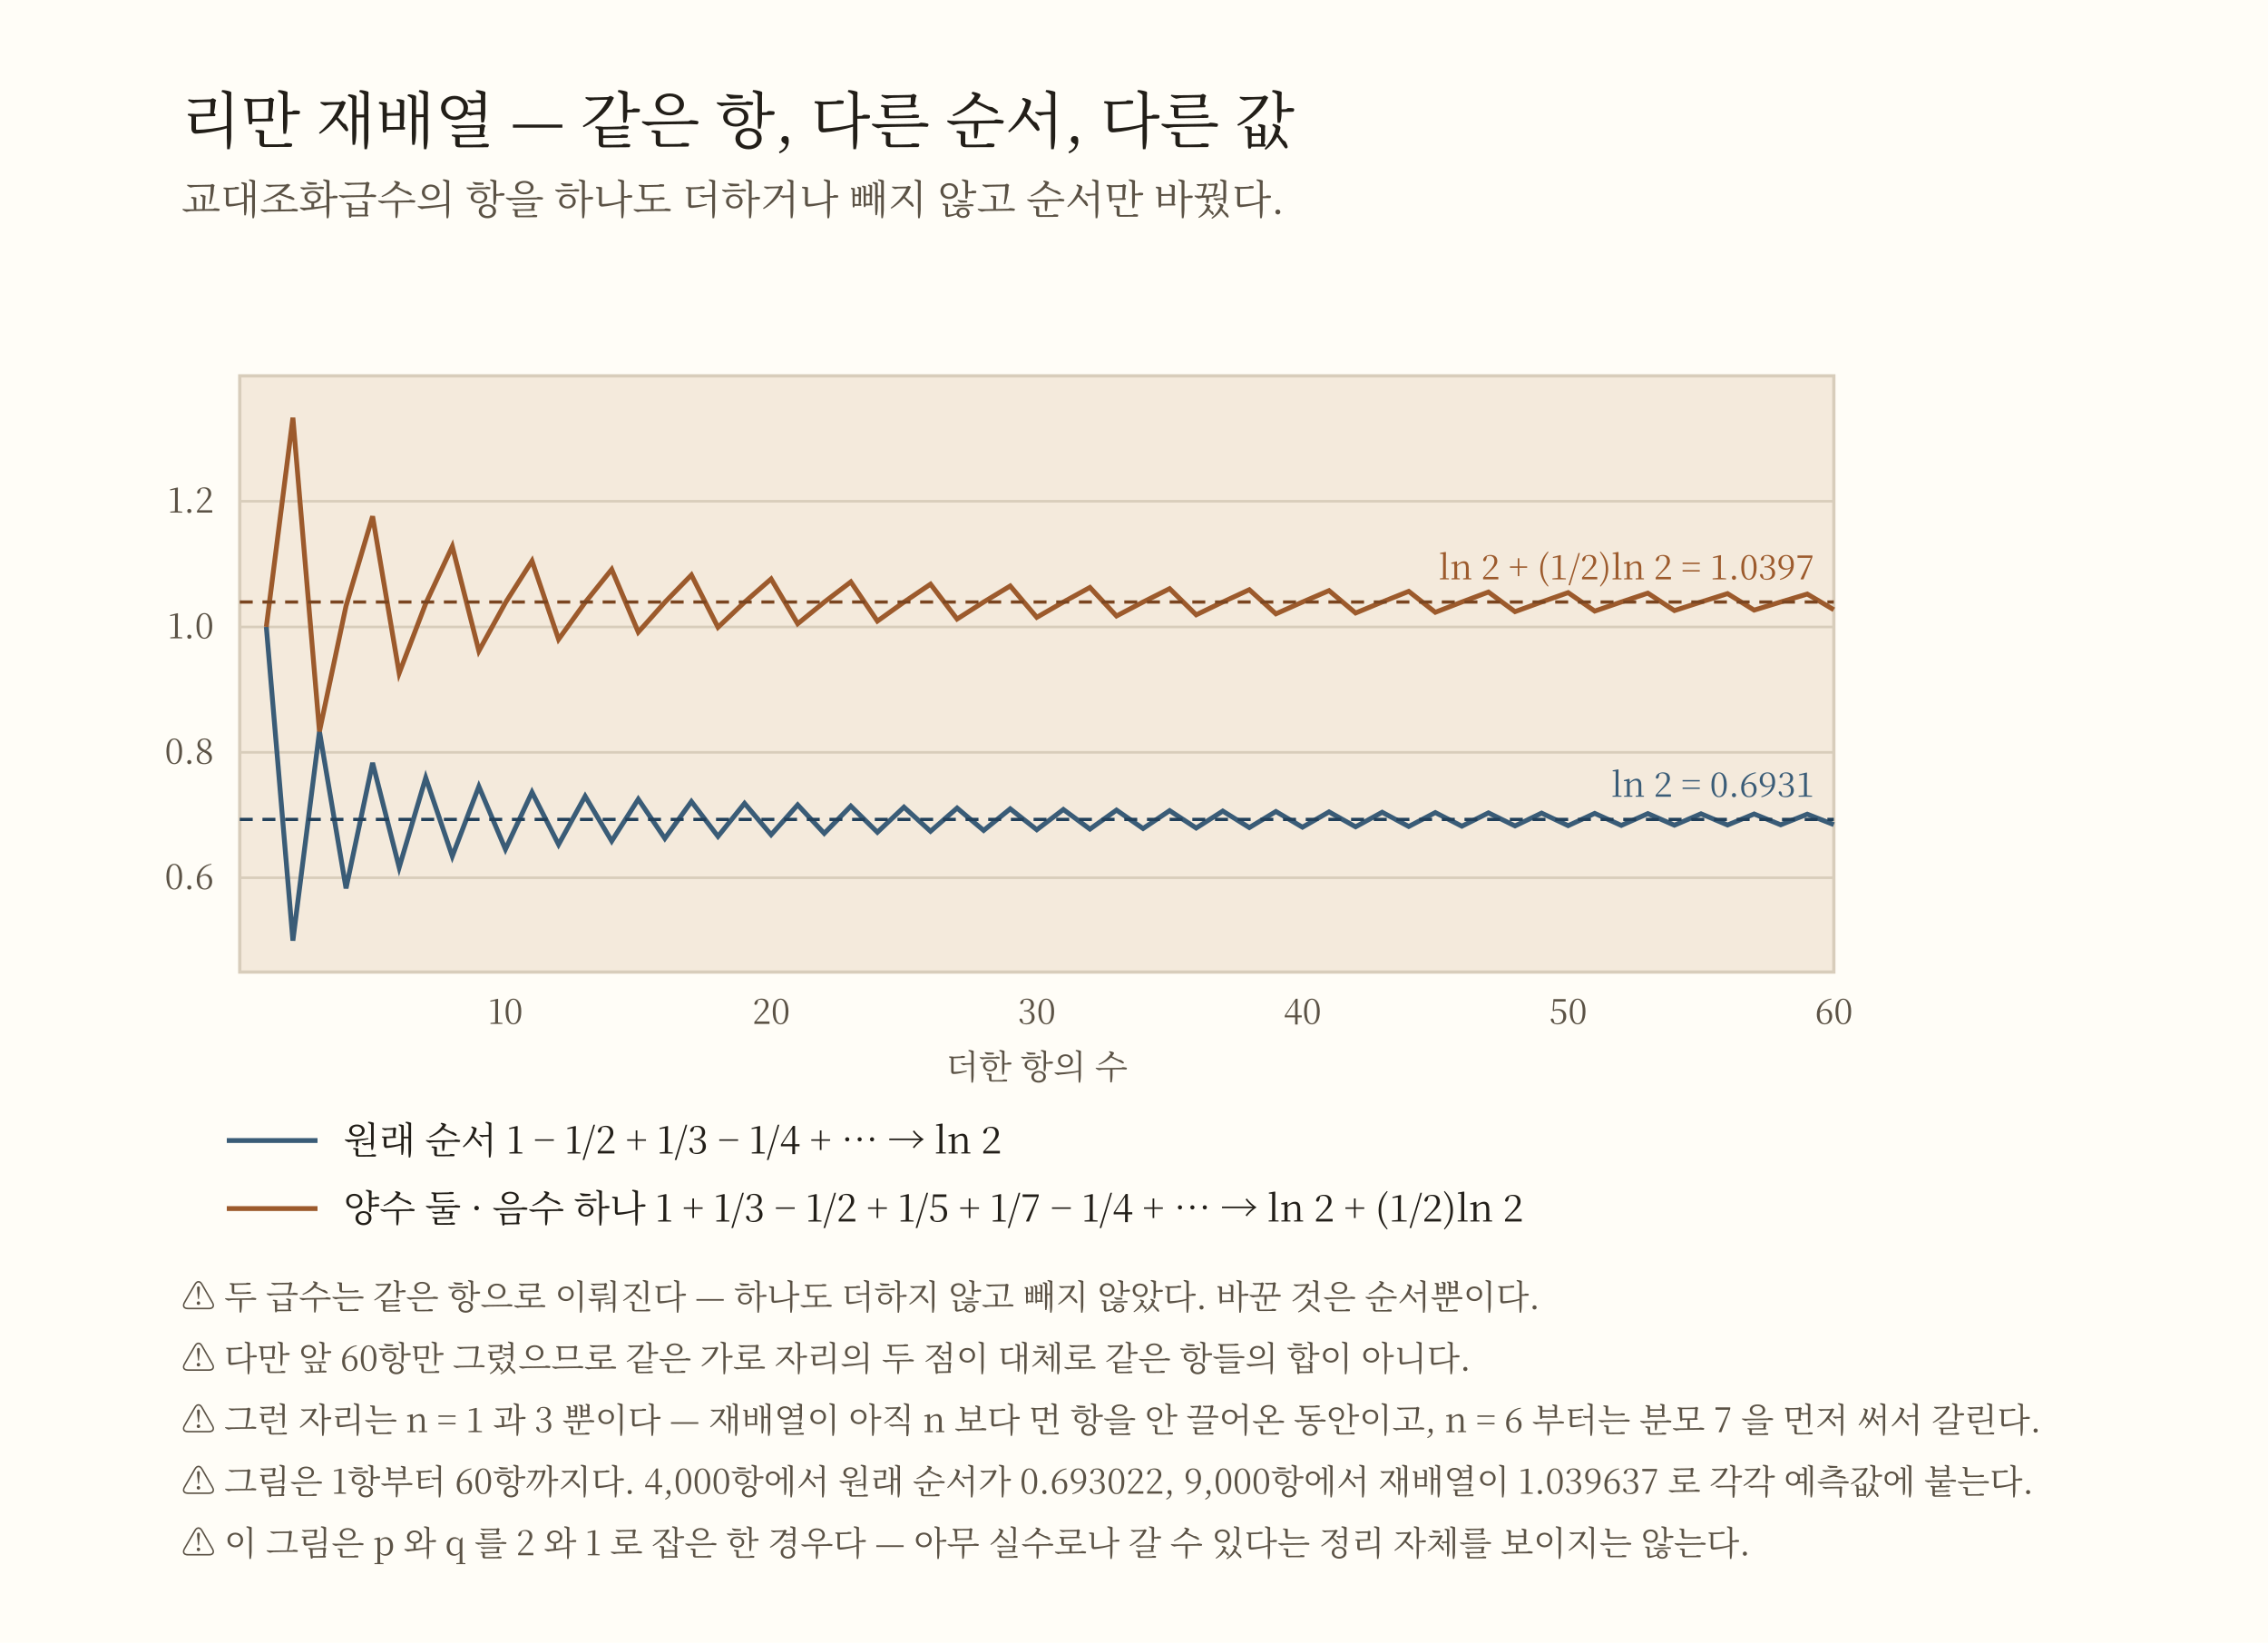
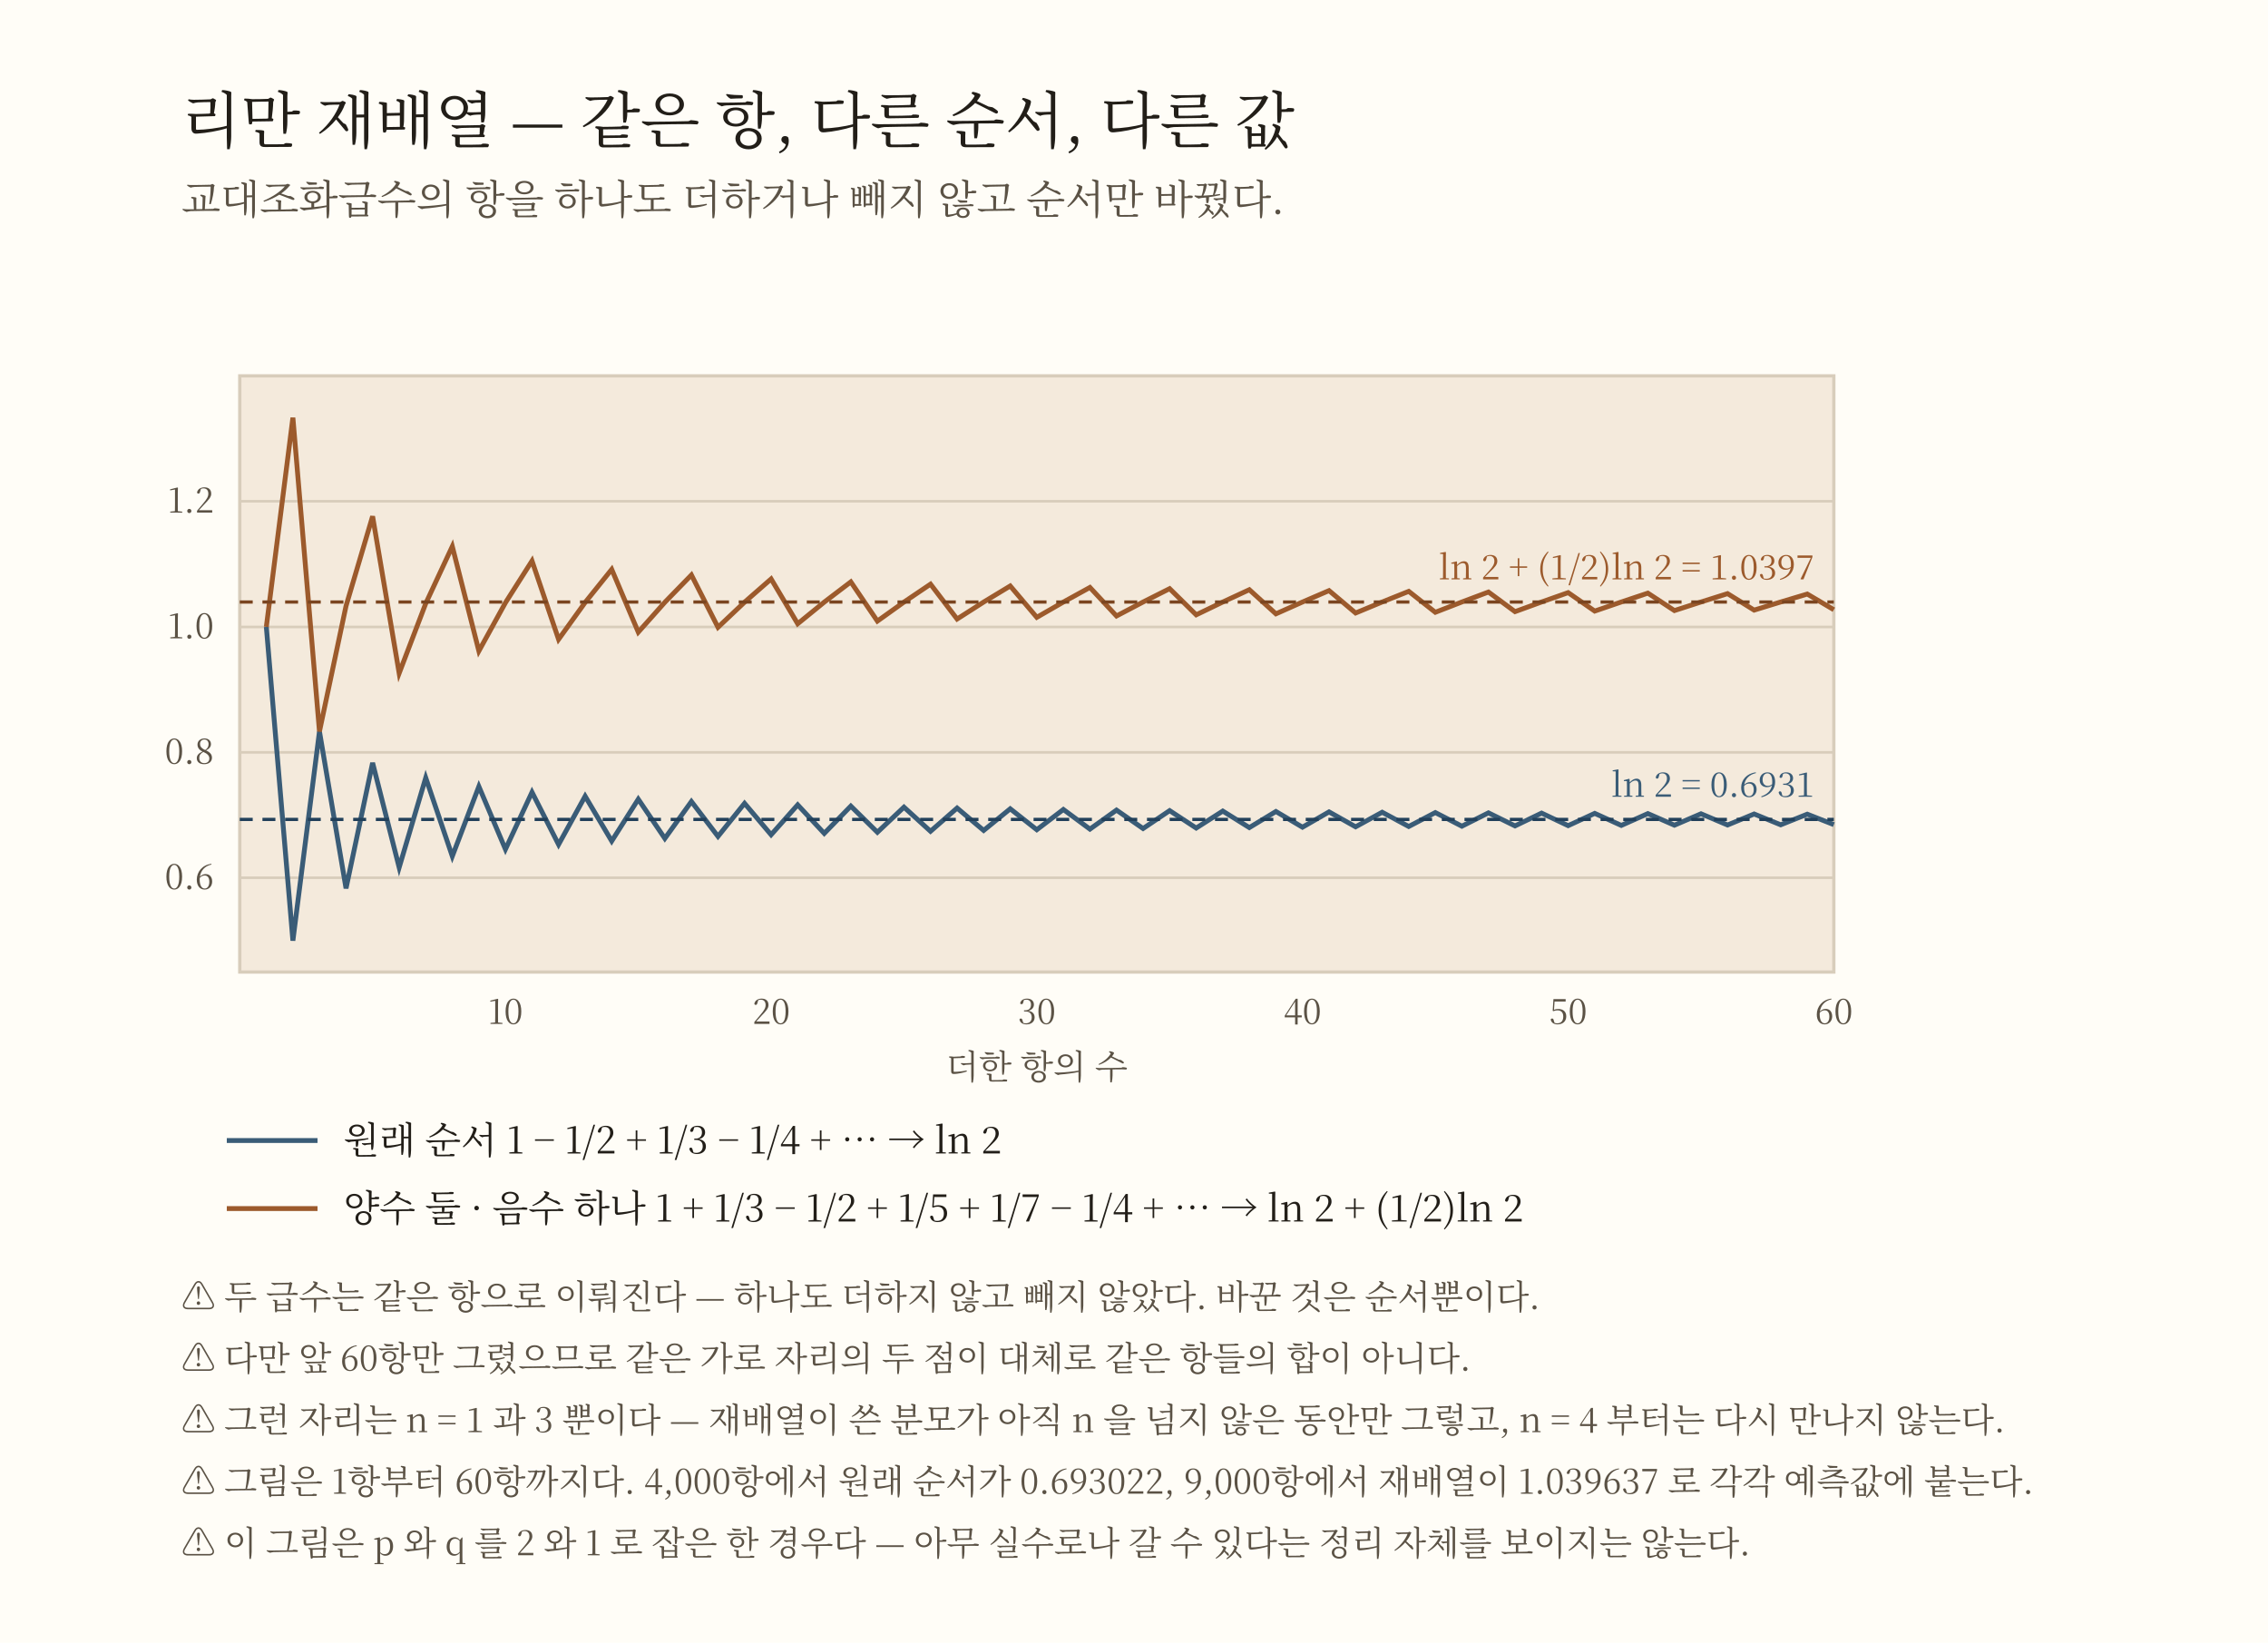
- <svg xmlns="http://www.w3.org/2000/svg" viewBox="0 0 700 507" width="700" height="507" role="img" aria-label="그림 위쪽에 「리만 재배열 — 같은 항, 다른 순서, 다른 값」이라는 표제가 있고 그 아래에 교대조화급수의 항을 하나도 더하거나 빼지 않고 순서만 바꿨다고 적혀 있다. 가운데에 가로로 긴 좌표평면이 하나 있다. 가로축은 더한 항의 수이고 눈금은 10과 20과 30과 40과 50과 60이며, 세로축 눈금은 0.6과 0.8과 1.0과 1.2다. 지그재그로 오르내리는 꺾은선이 둘 그려져 있는데, 둘 다 왼쪽에서는 크게 흔들리다가 오른쪽으로 갈수록 폭이 줄어든다. 파란 선은 아래쪽 0.69 근처로 잦아들고 갈색 선은 위쪽 1.04 근처로 잦아들어, 두 선이 서로 다른 높이에 자리를 잡는다. 각 선이 잦아드는 높이에 같은 색 파선이 가로로 그어져 있고, 파선 위에 값이 적혀 있다 — 아래쪽은 ln 2 는 0.6931, 위쪽은 ln 2 더하기 2분의 1 곱하기 ln 2 는 1.0397 이다. 좌표평면 아래에 범례가 둘 있다. 위는 파란 선이 원래 순서로 1 빼기 2분의 1 더하기 3분의 1 빼기 4분의 1 로 이어지며 ln 2 로 간다는 것이고, 아래는 갈색 선이 양수 둘과 음수 하나를 번갈아 놓아 1 더하기 3분의 1 빼기 2분의 1 더하기 5분의 1 더하기 7분의 1 빼기 4분의 1 로 이어지며 ln 2 더하기 2분의 1 곱하기 ln 2 로 간다는 것이다. 맨 아래에는 단서가 다섯 있다. 첫째는 두 급수가 같은 항으로 이뤄지며 하나도 더하거나 빼지 않았고 바꾼 것은 순서뿐이라는 것이고, 둘째는 다만 앞 60항만 그렸으므로 같은 가로 자리의 두 점이 대체로 같은 항들의 합이 아니라는 것이고, 셋째는 그런 자리가 n 이 1 과 3 인 곳뿐이며 재배열이 아직 n 보다 먼 항을 안 끌어온 동안이고 n 이 6 부터는 분모 7 을 먼저 써서 갈린다는 것이고, 넷째는 그림이 1항부터 60항까지이며 4,000항에서 원래 순서가 0.693022, 9,000항에서 재배열이 1.039637 로 각각 예측값에 붙는다는 것이고, 다섯째는 이 그림이 p 와 q 를 2 와 1 로 잡은 한 경우이며 아무 실수로나 갈 수 있다는 정리 자체를 보이지는 않는다는 것이다">
+ <svg xmlns="http://www.w3.org/2000/svg" viewBox="0 0 700 507" width="700" height="507" role="img" aria-label="그림 위쪽에 「리만 재배열 — 같은 항, 다른 순서, 다른 값」이라는 표제가 있고 그 아래에 교대조화급수의 항을 하나도 더하거나 빼지 않고 순서만 바꿨다고 적혀 있다. 가운데에 가로로 긴 좌표평면이 하나 있다. 가로축은 더한 항의 수이고 눈금은 10과 20과 30과 40과 50과 60이며, 세로축 눈금은 0.6과 0.8과 1.0과 1.2다. 지그재그로 오르내리는 꺾은선이 둘 그려져 있는데, 둘 다 왼쪽에서는 크게 흔들리다가 오른쪽으로 갈수록 폭이 줄어든다. 파란 선은 아래쪽 0.69 근처로 잦아들고 갈색 선은 위쪽 1.04 근처로 잦아들어, 두 선이 서로 다른 높이에 자리를 잡는다. 각 선이 잦아드는 높이에 같은 색 파선이 가로로 그어져 있고, 파선 위에 값이 적혀 있다 — 아래쪽은 ln 2 는 0.6931, 위쪽은 ln 2 더하기 2분의 1 곱하기 ln 2 는 1.0397 이다. 좌표평면 아래에 범례가 둘 있다. 위는 파란 선이 원래 순서로 1 빼기 2분의 1 더하기 3분의 1 빼기 4분의 1 로 이어지며 ln 2 로 간다는 것이고, 아래는 갈색 선이 양수 둘과 음수 하나를 번갈아 놓아 1 더하기 3분의 1 빼기 2분의 1 더하기 5분의 1 더하기 7분의 1 빼기 4분의 1 로 이어지며 ln 2 더하기 2분의 1 곱하기 ln 2 로 간다는 것이다. 맨 아래에는 단서가 다섯 있다. 첫째는 두 급수가 같은 항으로 이뤄지며 하나도 더하거나 빼지 않았고 바꾼 것은 순서뿐이라는 것이고, 둘째는 다만 앞 60항만 그렸으므로 같은 가로 자리의 두 점이 대체로 같은 항들의 합이 아니라는 것이고, 셋째는 그런 자리가 n 이 1 과 3 인 곳뿐이며 재배열이 쓴 분모가 아직 n 을 넘지 않은 동안만 그렇고 n 이 4 부터는 다시 만나지 않는다는 것이고, 넷째는 그림이 1항부터 60항까지이며 4,000항에서 원래 순서가 0.693022, 9,000항에서 재배열이 1.039637 로 각각 예측값에 붙는다는 것이고, 다섯째는 이 그림이 p 와 q 를 2 와 1 로 잡은 한 경우이며 아무 실수로나 갈 수 있다는 정리 자체를 보이지는 않는다는 것이다">
  <style>
    text{font-family:EB Garamond, Georgia, 'Noto Serif KR', 'Noto Serif CJK KR', NanumMyeongjo, Batang, AppleMyungjo, serif;fill:#221E18;}
    .h1{font-size:19px;} .h2{font-size:12.5px;fill:#5B5245;}
    .ax{font-size:10.5px;fill:#5B5245;} .lg{font-size:11.5px;}
    .sien{fill:#9C5A2C;} .blue{fill:#3A5C77;}
    .bg{fill:#FFFDF7;} .panel{fill:#F4EADC;stroke:#D8CDBB;stroke-width:1;}
    .grid{stroke:#D8CDBB;stroke-width:0.8;fill:none;}
    .o{stroke:#3A5C77;stroke-width:1.5;fill:none;}
    .r{stroke:#9C5A2C;stroke-width:1.5;fill:none;}
    .lim{stroke-width:1;fill:none;stroke-dasharray:4 3;}
    .warn{font-size:10.5px;fill:#5B5245;}
  </style>
  <rect class="bg" x="0" y="0" width="700" height="507" />
  <text class="h1" x="56" y="44">리만 재배열 — 같은 항, 다른 순서, 다른 값</text>
  <text class="h2" x="56" y="66">교대조화급수의 항을 하나도 더하거나 빼지 않고 순서만 바꿨다.</text>
  <rect class="panel" x="74.0" y="116.0" width="492.0" height="184.0" />
  <line class="grid" x1="74.0" y1="270.9" x2="566.0" y2="270.9" />
  <text class="ax" x="66.0" y="274.4" text-anchor="end">0.6</text>
  <line class="grid" x1="74.0" y1="232.2" x2="566.0" y2="232.2" />
  <text class="ax" x="66.0" y="235.7" text-anchor="end">0.8</text>
  <line class="grid" x1="74.0" y1="193.5" x2="566.0" y2="193.5" />
  <text class="ax" x="66.0" y="197.0" text-anchor="end">1.0</text>
  <line class="grid" x1="74.0" y1="154.7" x2="566.0" y2="154.7" />
  <text class="ax" x="66.0" y="158.2" text-anchor="end">1.2</text>
  <text class="ax" x="156.0" y="316.0" text-anchor="middle">10</text>
  <text class="ax" x="238.0" y="316.0" text-anchor="middle">20</text>
  <text class="ax" x="320.0" y="316.0" text-anchor="middle">30</text>
  <text class="ax" x="402.0" y="316.0" text-anchor="middle">40</text>
  <text class="ax" x="484.0" y="316.0" text-anchor="middle">50</text>
  <text class="ax" x="566.0" y="316.0" text-anchor="middle">60</text>
  <text class="ax" x="320.0" y="333.0" text-anchor="middle">더한 항의 수</text>
  <polyline class="o" points="82.2,193.47 90.4,290.32 98.6,225.75 106.8,274.18 115.0,235.44 123.2,267.72 131.4,240.05 139.6,264.26 147.8,242.74 156.0,262.11 164.2,244.50 172.4,260.64 180.6,245.74 188.8,259.58 197.0,246.66 205.2,258.77 213.4,247.38 221.6,258.14 229.8,247.94 238.0,257.63 246.2,248.40 254.4,257.21 262.6,248.79 270.8,256.86 279.0,249.11 287.2,256.56 295.4,249.39 303.6,256.30 311.8,249.62 320.0,256.08 328.2,249.83 336.4,255.89 344.6,250.02 352.8,255.71 361.0,250.18 369.2,255.56 377.4,250.32 385.6,255.42 393.8,250.45 402.0,255.30 410.2,250.57 418.4,255.18 426.6,250.68 434.8,255.08 443.0,250.78 451.2,254.99 459.4,250.87 467.6,254.90 475.8,250.95 484.0,254.82 492.2,251.03 500.4,254.75 508.6,251.10 516.8,254.68 525.0,251.16 533.2,254.62 541.4,251.22 549.6,254.56 557.8,251.28 566.0,254.51" />
  <polyline class="r" points="82.2,193.47 90.4,128.91 98.6,225.75 106.8,187.02 115.0,159.35 123.2,207.77 131.4,186.25 139.6,168.64 147.8,200.92 156.0,186.02 164.2,173.11 172.4,197.32 180.6,185.93 188.8,175.73 197.0,195.10 205.2,185.88 213.4,177.46 221.6,193.60 229.8,185.85 238.0,178.68 246.2,192.51 254.4,185.83 262.6,179.59 270.8,191.69 279.0,185.82 287.2,180.29 295.4,191.05 303.6,185.81 311.8,180.85 320.0,190.53 328.2,185.81 336.4,181.30 344.6,190.11 352.8,185.80 361.0,181.68 369.2,189.75 377.4,185.80 385.6,182.00 393.8,189.45 402.0,185.80 410.2,182.28 418.4,189.19 426.6,185.79 434.8,182.51 443.0,188.97 451.2,185.79 459.4,182.72 467.6,188.77 475.8,185.79 484.0,182.90 492.2,188.60 500.4,185.79 508.6,183.06 516.8,188.44 525.0,185.79 533.2,183.21 541.4,188.30 549.6,185.79 557.8,183.34 566.0,188.18" />
  <line class="lim" style="stroke:#22405A" x1="74.0" y1="252.9" x2="566.0" y2="252.9" />
  <line class="lim" style="stroke:#7A4520" x1="74.0" y1="185.8" x2="566.0" y2="185.8" />
  <text class="ax blue" x="560.0" y="245.9" text-anchor="end">ln 2 = 0.6931</text>
  <text class="ax sien" x="560.0" y="178.8" text-anchor="end">ln 2 + (1/2)ln 2 = 1.0397</text>
  <line class="o" x1="70" y1="352.0" x2="98" y2="352.0" />
  <text class="lg" x="106" y="356.0">원래 순서  1 − 1/2 + 1/3 − 1/4 + …   →  ln 2</text>
  <line class="r" x1="70" y1="373.0" x2="98" y2="373.0" />
  <text class="lg" x="106" y="377.0">양수 둘 · 음수 하나  1 + 1/3 − 1/2 + 1/5 + 1/7 − 1/4 + …   →  ln 2 + (1/2)ln 2</text>
  <text class="warn" x="56" y="404.0">⚠ 두 급수는 같은 항으로 이뤄진다 — 하나도 더하지 않고 빼지 않았다. 바꾼 것은 순서뿐이다.</text>
  <text class="warn" x="56" y="423.0">⚠ 다만 앞 60항만 그렸으므로 같은 가로 자리의 두 점이 대체로 같은 항들의 합이 아니다.</text>
-   <text class="warn" x="56" y="442.0">⚠ 그런 자리는 n = 1 과 3 뿐이다 — 재배열이 아직 n 보다 먼 항을 안 끌어온 동안이고, n = 6 부터는 분모 7 을 먼저 써서 갈린다.</text>
+   <text class="warn" x="56" y="442.0">⚠ 그런 자리는 n = 1 과 3 뿐이다 — 재배열이 쓴 분모가 아직 n 을 넘지 않은 동안만 그렇고, n = 4 부터는 다시 만나지 않는다.</text>
  <text class="warn" x="56" y="461.0">⚠ 그림은 1항부터 60항까지다. 4,000항에서 원래 순서가 0.693022, 9,000항에서 재배열이 1.039637 로 각각 예측값에 붙는다.</text>
  <text class="warn" x="56" y="480.0">⚠ 이 그림은 p 와 q 를 2 와 1 로 잡은 한 경우다 — 아무 실수로나 갈 수 있다는 정리 자체를 보이지는 않는다.</text>
</svg>
